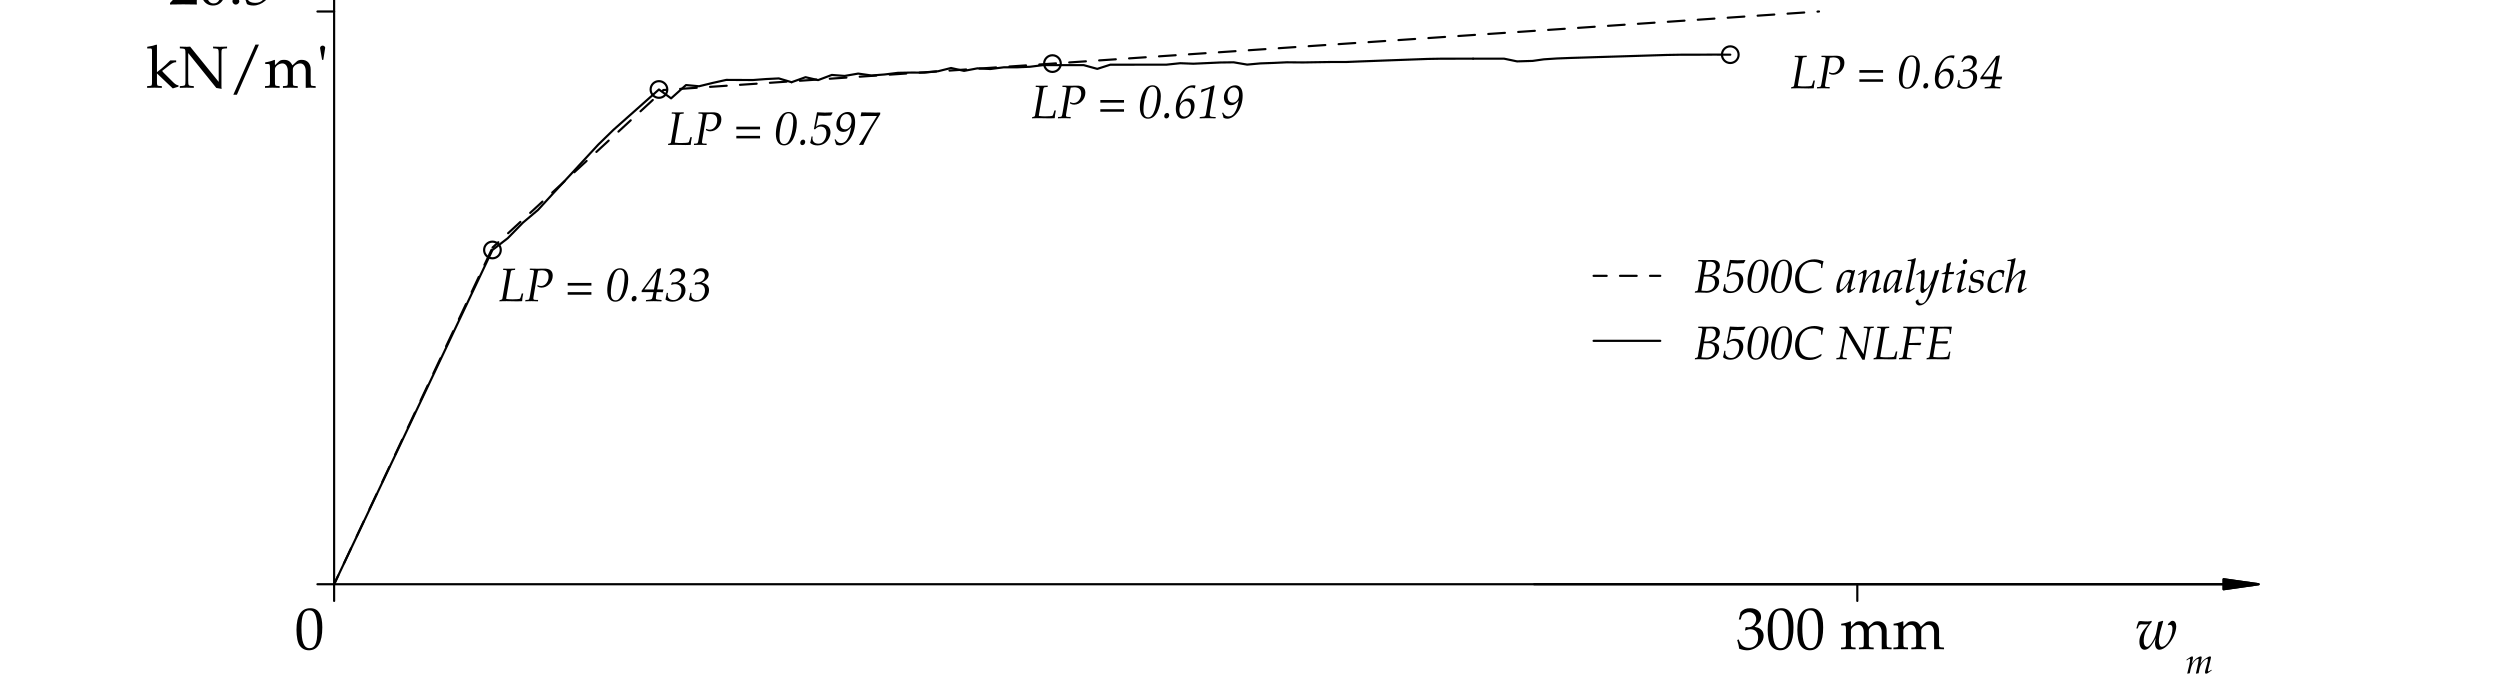
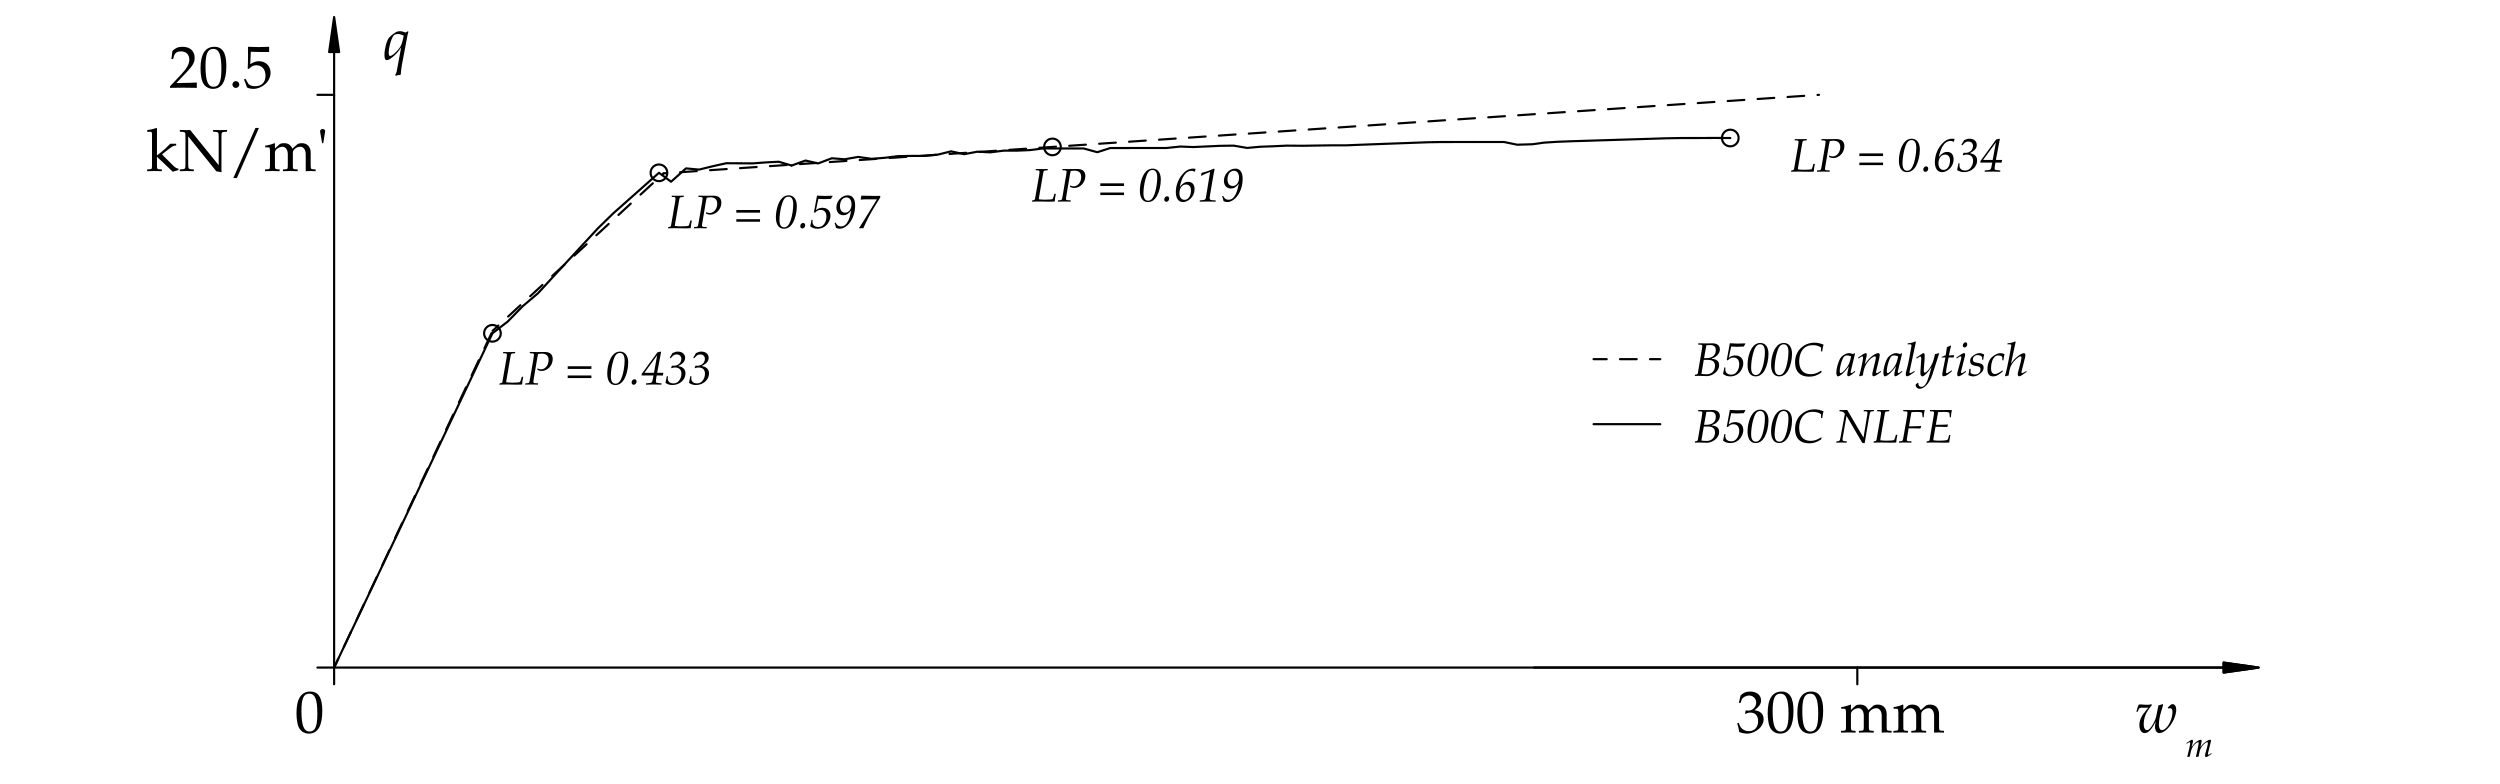
- <svg xmlns="http://www.w3.org/2000/svg" version="1.1" id="svg1" width="566.929" height="158.74" viewBox="0 0 566.929 158.74">
+ <svg xmlns="http://www.w3.org/2000/svg" version="1.1" id="svg1" width="566.929" height="177.637" viewBox="0 0 566.929 177.637">
  <defs id="defs1">
    <clipPath clipPathUnits="userSpaceOnUse" id="clipPath9">
-       <path d="M -0.004,-0.001 V 119.056 H 425.201 V -0.001 H -0.004" transform="matrix(1,0,0,-1,-363.1468,8.656268)" clip-rule="evenodd" id="path9" />
+       <path d="M -0.004,-0.001 V 133.23 H 425.201 V -0.001 H -0.004" transform="matrix(1,0,0,-1,-363.1468,8.65627)" clip-rule="evenodd" id="path9" />
    </clipPath>
    <clipPath clipPathUnits="userSpaceOnUse" id="clipPath10">
-       <path d="M -0.004,-0.001 V 119.056 H 425.201 V -0.001 H -0.004" transform="matrix(1,0,0,-1,-371.7312,4.52241)" clip-rule="evenodd" id="path10" />
+       <path d="M -0.004,-0.001 V 133.23 H 425.201 V -0.001 H -0.004" transform="matrix(1,0,0,-1,-371.7312,4.522413)" clip-rule="evenodd" id="path10" />
    </clipPath>
    <clipPath clipPathUnits="userSpaceOnUse" id="clipPath11">
-       <path d="M -0.004,-0.001 V 119.056 H 425.201 V -0.001 H -0.004" transform="matrix(1,0,0,-1,-288.0435,69.30566)" clip-rule="evenodd" id="path11" />
+       <path d="M -0.004,-0.001 V 133.23 H 425.201 V -0.001 H -0.004" transform="matrix(1,0,0,-1,-288.0435,69.30566)" clip-rule="evenodd" id="path11" />
    </clipPath>
    <clipPath clipPathUnits="userSpaceOnUse" id="clipPath12">
-       <path d="M -0.004,-0.001 V 119.056 H 425.201 V -0.001 H -0.004" transform="matrix(1,0,0,-1,-288.0435,57.96708)" clip-rule="evenodd" id="path12" />
+       <path d="M -0.004,-0.001 V 133.23 H 425.201 V -0.001 H -0.004" transform="matrix(1,0,0,-1,-288.0435,57.96708)" clip-rule="evenodd" id="path12" />
    </clipPath>
    <clipPath clipPathUnits="userSpaceOnUse" id="clipPath13">
-       <path d="M -0.004,-0.001 V 119.056 H 425.201 V -0.001 H -0.004" transform="matrix(1,0,0,-1,-84.80469,67.83481)" clip-rule="evenodd" id="path13" />
+       <path d="M -0.004,-0.001 V 133.23 H 425.201 V -0.001 H -0.004" transform="matrix(1,0,0,-1,-84.80469,67.83481)" clip-rule="evenodd" id="path13" />
    </clipPath>
    <clipPath clipPathUnits="userSpaceOnUse" id="clipPath14">
-       <path d="M -0.004,-0.001 V 119.056 H 425.201 V -0.001 H -0.004" transform="matrix(1,0,0,-1,-113.4846,94.41886)" clip-rule="evenodd" id="path14" />
+       <path d="M -0.004,-0.001 V 133.23 H 425.201 V -0.001 H -0.004" transform="matrix(1,0,0,-1,-113.4846,94.41886)" clip-rule="evenodd" id="path14" />
    </clipPath>
    <clipPath clipPathUnits="userSpaceOnUse" id="clipPath15">
-       <path d="M -0.004,-0.001 V 119.056 H 425.201 V -0.001 H -0.004" transform="matrix(1,0,0,-1,-175.3913,98.95663)" clip-rule="evenodd" id="path15" />
+       <path d="M -0.004,-0.001 V 133.23 H 425.201 V -0.001 H -0.004" transform="matrix(1,0,0,-1,-175.3913,98.95663)" clip-rule="evenodd" id="path15" />
    </clipPath>
    <clipPath clipPathUnits="userSpaceOnUse" id="clipPath16">
-       <path d="M -0.004,-0.001 V 119.056 H 425.201 V -0.001 H -0.004" transform="matrix(1,0,0,-1,-304.4883,104.0446)" clip-rule="evenodd" id="path16" />
+       <path d="M -0.004,-0.001 V 133.23 H 425.201 V -0.001 H -0.004" transform="matrix(1,0,0,-1,-304.4883,104.0446)" clip-rule="evenodd" id="path16" />
    </clipPath>
    <clipPath clipPathUnits="userSpaceOnUse" id="clipPath17">
-       <path d="M -0.004,-0.001 V 119.056 H 425.201 V -0.001 H -0.004" transform="matrix(1,0,0,-1,-295.3004,8.656268)" clip-rule="evenodd" id="path17" />
+       <path d="M -0.004,-0.001 V 133.23 H 425.201 V -0.001 H -0.004" transform="matrix(1,0,0,-1,-295.3004,8.65627)" clip-rule="evenodd" id="path17" />
    </clipPath>
    <clipPath clipPathUnits="userSpaceOnUse" id="clipPath18">
-       <path d="M -0.004,-0.001 V 119.056 H 425.201 V -0.001 H -0.004" transform="matrix(1,0,0,-1,-50.12883,8.656268)" clip-rule="evenodd" id="path18" />
+       <path d="M -0.004,-0.001 V 133.23 H 425.201 V -0.001 H -0.004" transform="matrix(1,0,0,-1,-50.12883,8.65627)" clip-rule="evenodd" id="path18" />
    </clipPath>
    <clipPath clipPathUnits="userSpaceOnUse" id="clipPath19">
-       <path d="M -0.004,-0.001 V 119.056 H 425.201 V -0.001 H -0.004" transform="matrix(1,0,0,-1,-65.15387,123.1125)" clip-rule="evenodd" id="path19" />
+       <path d="M -0.004,-0.001 V 133.23 H 425.201 V -0.001 H -0.004" transform="matrix(1,0,0,-1,-65.15387,123.1125)" clip-rule="evenodd" id="path19" />
    </clipPath>
    <clipPath clipPathUnits="userSpaceOnUse" id="clipPath20">
-       <path d="M -0.004,-0.001 V 119.056 H 425.201 V -0.001 H -0.004" transform="matrix(1,0,0,-1,-28.76206,118.3165)" clip-rule="evenodd" id="path20" />
+       <path d="M -0.004,-0.001 V 133.23 H 425.201 V -0.001 H -0.004" transform="matrix(1,0,0,-1,-28.76207,118.3165)" clip-rule="evenodd" id="path20" />
    </clipPath>
    <clipPath clipPathUnits="userSpaceOnUse" id="clipPath21">
-       <path d="M -0.004,-0.001 V 119.056 H 425.201 V -0.001 H -0.004" transform="matrix(1,0,0,-1,-24.80537,104.1433)" clip-rule="evenodd" id="path21" />
+       <path d="M -0.004,-0.001 V 133.23 H 425.201 V -0.001 H -0.004" transform="matrix(1,0,0,-1,-24.80537,104.1433)" clip-rule="evenodd" id="path21" />
    </clipPath>
  </defs>
  <g id="g1">
-     <path id="path1" d="m 113.491,103.836 c 0,0.783 -0.635,1.417 -1.417,1.417 m 0,0 c -0.783,0 -1.417,-0.635 -1.417,-1.417 m 0,0 c 0,-0.783 0.635,-1.417 1.417,-1.417 m 0,0 c 0.783,0 1.417,0.635 1.417,1.417" style="fill:none;stroke:#000000;stroke-width:0.368;stroke-linecap:round;stroke-linejoin:round;stroke-miterlimit:10;stroke-dasharray:none;stroke-opacity:1" transform="matrix(1.333333,0,0,-1.333333,0,158.74)" />
-     <path id="path2" d="m 85.17,76.54 c 0,0.783 -0.635,1.417 -1.417,1.417 m 0,0 c -0.783,0 -1.417,-0.635 -1.417,-1.417 m 0,0 c 0,-0.783 0.635,-1.417 1.417,-1.417 m 0,0 c 0.783,0 1.417,0.635 1.417,1.417" style="fill:none;stroke:#000000;stroke-width:0.368;stroke-linecap:round;stroke-linejoin:round;stroke-miterlimit:10;stroke-dasharray:none;stroke-opacity:1" transform="matrix(1.333333,0,0,-1.333333,0,158.74)" />
-     <path id="path3" d="m 180.417,108.239 c 0,0.783 -0.635,1.417 -1.417,1.417 m 0,0 c -0.783,0 -1.417,-0.635 -1.417,-1.417 m 0,0 c 0,-0.783 0.635,-1.417 1.417,-1.417 m 0,0 c 0.783,0 1.417,0.635 1.417,1.417" style="fill:none;stroke:#000000;stroke-width:0.368;stroke-linecap:round;stroke-linejoin:round;stroke-miterlimit:10;stroke-dasharray:none;stroke-opacity:1" transform="matrix(1.333333,0,0,-1.333333,0,158.74)" />
-     <path id="path4" d="m 295.702,109.756 c 0,0.783 -0.635,1.417 -1.417,1.417 m 0,0 c -0.783,0 -1.417,-0.635 -1.417,-1.417 m 0,0 c 0,-0.783 0.635,-1.417 1.417,-1.417 m 0,0 c 0.783,0 1.417,0.635 1.417,1.417" style="fill:none;stroke:#000000;stroke-width:0.368;stroke-linecap:round;stroke-linejoin:round;stroke-miterlimit:10;stroke-dasharray:none;stroke-opacity:1" transform="matrix(1.333333,0,0,-1.333333,0,158.74)" />
-     <path id="path5" d="m 56.827,19.688 0.699,1.485 m 0.966,2.052 1.207,2.565 m 0.966,2.052 1.207,2.565 m 0.966,2.052 1.207,2.565 m 0.966,2.052 1.207,2.565 m 0.966,2.052 1.207,2.565 m 0.966,2.052 1.207,2.565 m 0.966,2.052 1.207,2.565 m 0.966,2.052 1.207,2.565 m 0.966,2.052 1.207,2.565 m 0.966,2.052 1.207,2.565 m 0.966,2.052 1.207,2.565 m 0.966,2.052 1.207,2.565 M 56.827,19.688 v 0 m 26.954,57.274 v 0 l 0.972,0.895 m 1.668,1.536 2.085,1.92 m 1.668,1.536 2.085,1.92 m 1.668,1.536 2.085,1.92 m 1.668,1.536 2.085,1.92 m 1.668,1.536 2.085,1.92 m 1.668,1.536 2.085,1.92 m 1.668,1.536 2.085,1.92 m 1.668,1.536 0.172,0.158 M 83.781,76.962 v 0 m 29.086,26.783 v 0 l 0.547,0.037 m 2.262,0.154 2.828,0.192 m 2.262,0.154 2.828,0.192 m 2.263,0.154 2.828,0.192 m 2.263,0.154 2.828,0.192 m 2.263,0.154 2.828,0.192 m 2.262,0.154 2.828,0.192 m 2.263,0.154 2.828,0.192 m 2.262,0.154 2.828,0.192 m 2.263,0.154 2.828,0.192 m 2.263,0.154 2.828,0.192 m 2.262,0.154 2.828,0.192 m 2.263,0.154 2.828,0.192 m 2.263,0.154 2.828,0.192 m 2.262,0.154 2.828,0.192 m 2.263,0.154 2.828,0.192 m 2.262,0.154 2.828,0.192 m 2.263,0.154 2.828,0.192 m 2.263,0.154 2.828,0.192 m 2.262,0.154 2.828,0.192 m 2.263,0.154 2.828,0.192 m 2.262,0.154 2.828,0.192 m 2.263,0.154 2.828,0.192 m 2.263,0.154 2.828,0.192" style="fill:none;stroke:#000000;stroke-width:0.368;stroke-linecap:round;stroke-linejoin:round;stroke-miterlimit:10;stroke-dasharray:none;stroke-opacity:1" transform="matrix(1.333333,0,0,-1.333333,0,158.74)" />
-     <path id="path6" d="m 232.761,111.892 2.828,0.192 m 2.263,0.154 2.828,0.192 m 2.262,0.154 2.828,0.192 m 2.263,0.154 2.828,0.192 m 2.263,0.154 2.828,0.192 m 2.262,0.154 2.828,0.192 m 2.263,0.154 2.828,0.192 m 2.262,0.154 2.828,0.192 m 2.263,0.154 2.828,0.192 m 2.262,0.154 2.828,0.192 m 2.263,0.154 2.828,0.192 m 2.263,0.154 2.828,0.192 m 2.262,0.154 2.828,0.192 m 2.263,0.154 2.828,0.192 m 2.262,0.154 2.828,0.192 m 2.263,0.154 0.248,0.017 m -196.502,-13.351 v 0 m 196.502,13.351 v 0 M 56.827,19.688 l 2.448,5.168 2.448,5.168 2.447,5.168 2.448,5.168 2.448,5.169 2.448,5.168 2.447,5.168 2.448,5.169 2.448,5.168 2.448,5.169 2.447,5.168 2.599,1.997 2.569,2.632 2.589,2.189 2.561,2.796 2.561,2.769 2.562,2.77 2.562,2.769 2.573,2.506 2.581,2.29 2.582,2.29 2.581,2.29 2.065,-1.512 2.535,2.264 2.22,-0.205 2.345,0.574 2.281,0.507 2.261,-0.011 2.256,-0.013 2.241,0.168 2.185,0.109 2.169,-0.644" style="fill:none;stroke:#000000;stroke-width:0.368;stroke-linecap:round;stroke-linejoin:round;stroke-miterlimit:10;stroke-dasharray:none;stroke-opacity:1" transform="matrix(1.333333,0,0,-1.333333,0,158.74)" />
-     <path id="path7" d="m 134.632,105.074 2.371,0.851 2.137,-0.496 2.334,0.881 2.183,-0.169 2.299,0.399 2.28,-0.323 2.231,0.173 2.26,0.279 2.232,0.043 2.278,-0.004 2.323,0.232 2.194,0.55 2.208,-0.489 2.268,0.429 2.209,-0.114 2.293,0.293 2.206,-0.004 2.247,0.097 2.268,0.281 2.336,-0.007 2.259,0.003 h 2.258 l 2.319,-0.638 2.218,0.712 h 2.377 l 2.376,10e-4 h 2.376 2.376 l 2.384,0.25 2.234,-0.087 2.29,0.105 2.29,0.105 2.268,0.03 2.301,-0.389 2.264,0.205 2.232,0.081 2.243,0.105 2.771,-0.024 2.257,0.038 2.598,0.038 h 2.495 l 2.297,0.094 2.309,0.085 2.309,0.087 2.309,0.085 2.309,0.085 2.31,0.085 2.342,0.041 2.756,0.001 2.628,10e-4" style="fill:none;stroke:#000000;stroke-width:0.368;stroke-linecap:round;stroke-linejoin:round;stroke-miterlimit:10;stroke-dasharray:none;stroke-opacity:1" transform="matrix(1.333333,0,0,-1.333333,0,158.74)" />
-     <path id="path8" d="m 250.545,109.078 h 2.583 2.672 l 2.22,-0.462 2.651,0.08 1.908,0.269 2.231,0.145 2.329,0.091 2.334,0.072 2.334,0.074 2.334,0.072 2.334,0.072 2.334,0.072 2.334,0.074 2.334,0.072 2.512,0.043 h 2.763 l 2.833,0.016 2.7,-0.013 M 271.036,61.085 h 11.339 m -11.339,11.055 h 2.224 m 2.268,0 h 2.835 m 2.268,0 h 1.744 m -11.339,0 v 0 m 11.339,0 v 0 M 315.889,19.688 V 16.853 M 56.827,19.688 v -2.835 m 0,2.835 h -2.835 m 2.835,97.409 h -2.835" style="fill:none;stroke:#000000;stroke-width:0.368;stroke-linecap:round;stroke-linejoin:round;stroke-miterlimit:10;stroke-dasharray:none;stroke-opacity:1" transform="matrix(1.333333,0,0,-1.333333,0,158.74)" />
-     <text id="text8" xml:space="preserve" transform="matrix(1.333333,0,0,1.333333,484.1957,147.1983)" clip-path="url(#clipPath9)">
+     <path id="path1" d="m 113.491,103.836 c 0,0.783 -0.635,1.417 -1.417,1.417 m 0,0 c -0.783,0 -1.417,-0.635 -1.417,-1.417 m 0,0 c 0,-0.783 0.635,-1.417 1.417,-1.417 m 0,0 c 0.783,0 1.417,0.635 1.417,1.417" style="fill:none;stroke:#000000;stroke-width:0.368;stroke-linecap:round;stroke-linejoin:round;stroke-miterlimit:10;stroke-dasharray:none;stroke-opacity:1" transform="matrix(1.333333,0,0,-1.333333,0,177.6373)" />
+     <path id="path2" d="m 85.17,76.54 c 0,0.783 -0.635,1.417 -1.417,1.417 m 0,0 c -0.783,0 -1.417,-0.635 -1.417,-1.417 m 0,0 c 0,-0.783 0.635,-1.417 1.417,-1.417 m 0,0 c 0.783,0 1.417,0.635 1.417,1.417" style="fill:none;stroke:#000000;stroke-width:0.368;stroke-linecap:round;stroke-linejoin:round;stroke-miterlimit:10;stroke-dasharray:none;stroke-opacity:1" transform="matrix(1.333333,0,0,-1.333333,0,177.6373)" />
+     <path id="path3" d="m 180.417,108.239 c 0,0.783 -0.635,1.417 -1.417,1.417 m 0,0 c -0.783,0 -1.417,-0.635 -1.417,-1.417 m 0,0 c 0,-0.783 0.635,-1.417 1.417,-1.417 m 0,0 c 0.783,0 1.417,0.635 1.417,1.417" style="fill:none;stroke:#000000;stroke-width:0.368;stroke-linecap:round;stroke-linejoin:round;stroke-miterlimit:10;stroke-dasharray:none;stroke-opacity:1" transform="matrix(1.333333,0,0,-1.333333,0,177.6373)" />
+     <path id="path4" d="m 295.702,109.756 c 0,0.783 -0.635,1.417 -1.417,1.417 m 0,0 c -0.783,0 -1.417,-0.635 -1.417,-1.417 m 0,0 c 0,-0.783 0.635,-1.417 1.417,-1.417 m 0,0 c 0.783,0 1.417,0.635 1.417,1.417" style="fill:none;stroke:#000000;stroke-width:0.368;stroke-linecap:round;stroke-linejoin:round;stroke-miterlimit:10;stroke-dasharray:none;stroke-opacity:1" transform="matrix(1.333333,0,0,-1.333333,0,177.6373)" />
+     <path id="path5" d="m 56.827,19.688 0.699,1.485 m 0.966,2.052 1.207,2.565 m 0.966,2.052 1.207,2.565 m 0.966,2.052 1.207,2.565 m 0.966,2.052 1.207,2.565 m 0.966,2.052 1.207,2.565 m 0.966,2.052 1.207,2.565 m 0.966,2.052 1.207,2.565 m 0.966,2.052 1.207,2.565 m 0.966,2.052 1.207,2.565 m 0.966,2.052 1.207,2.565 m 0.966,2.052 1.207,2.565 m 0.966,2.052 1.207,2.565 M 56.827,19.688 v 0 m 26.954,57.274 v 0 l 0.972,0.895 m 1.668,1.536 2.085,1.92 m 1.668,1.536 2.085,1.92 m 1.668,1.536 2.085,1.92 m 1.668,1.536 2.085,1.92 m 1.668,1.536 2.085,1.92 m 1.668,1.536 2.085,1.92 m 1.668,1.536 2.085,1.92 m 1.668,1.536 0.172,0.158 M 83.781,76.962 v 0 m 29.086,26.783 v 0 l 0.547,0.037 m 2.262,0.154 2.828,0.192 m 2.262,0.154 2.828,0.192 m 2.263,0.154 2.828,0.192 m 2.263,0.154 2.828,0.192 m 2.263,0.154 2.828,0.192 m 2.262,0.154 2.828,0.192 m 2.263,0.154 2.828,0.192 m 2.262,0.154 2.828,0.192 m 2.263,0.154 2.828,0.192 m 2.263,0.154 2.828,0.192 m 2.262,0.154 2.828,0.192 m 2.263,0.154 2.828,0.192 m 2.263,0.154 2.828,0.192 m 2.262,0.154 2.828,0.192 m 2.263,0.154 2.828,0.192 m 2.262,0.154 2.828,0.192 m 2.263,0.154 2.828,0.192 m 2.263,0.154 2.828,0.192 m 2.262,0.154 2.828,0.192 m 2.263,0.154 2.828,0.192 m 2.262,0.154 2.828,0.192 m 2.263,0.154 2.828,0.192 m 2.263,0.154 2.828,0.192" style="fill:none;stroke:#000000;stroke-width:0.368;stroke-linecap:round;stroke-linejoin:round;stroke-miterlimit:10;stroke-dasharray:none;stroke-opacity:1" transform="matrix(1.333333,0,0,-1.333333,0,177.6373)" />
+     <path id="path6" d="m 232.761,111.892 2.828,0.192 m 2.263,0.154 2.828,0.192 m 2.262,0.154 2.828,0.192 m 2.263,0.154 2.828,0.192 m 2.263,0.154 2.828,0.192 m 2.262,0.154 2.828,0.192 m 2.263,0.154 2.828,0.192 m 2.262,0.154 2.828,0.192 m 2.263,0.154 2.828,0.192 m 2.262,0.154 2.828,0.192 m 2.263,0.154 2.828,0.192 m 2.263,0.154 2.828,0.192 m 2.262,0.154 2.828,0.192 m 2.263,0.154 2.828,0.192 m 2.262,0.154 2.828,0.192 m 2.263,0.154 0.248,0.017 m -196.502,-13.351 v 0 m 196.502,13.351 v 0 M 56.827,19.688 l 2.448,5.168 2.448,5.168 2.447,5.168 2.448,5.168 2.448,5.169 2.448,5.168 2.447,5.168 2.448,5.169 2.448,5.168 2.448,5.169 2.447,5.168 2.599,1.997 2.569,2.632 2.589,2.189 2.561,2.796 2.561,2.769 2.562,2.77 2.562,2.769 2.573,2.506 2.581,2.29 2.582,2.29 2.581,2.29 2.065,-1.512 2.535,2.264 2.22,-0.205 2.345,0.574 2.281,0.507 2.261,-0.011 2.256,-0.013 2.241,0.168 2.185,0.109 2.169,-0.644" style="fill:none;stroke:#000000;stroke-width:0.368;stroke-linecap:round;stroke-linejoin:round;stroke-miterlimit:10;stroke-dasharray:none;stroke-opacity:1" transform="matrix(1.333333,0,0,-1.333333,0,177.6373)" />
+     <path id="path7" d="m 134.632,105.074 2.371,0.851 2.137,-0.496 2.334,0.881 2.183,-0.169 2.299,0.399 2.28,-0.323 2.231,0.173 2.26,0.279 2.232,0.043 2.278,-0.004 2.323,0.232 2.194,0.55 2.208,-0.489 2.268,0.429 2.209,-0.114 2.293,0.293 2.206,-0.004 2.247,0.097 2.268,0.281 2.336,-0.007 2.259,0.003 h 2.258 l 2.319,-0.638 2.218,0.712 h 2.377 l 2.376,10e-4 h 2.376 2.376 l 2.384,0.25 2.234,-0.087 2.29,0.105 2.29,0.105 2.268,0.03 2.301,-0.389 2.264,0.205 2.232,0.081 2.243,0.105 2.771,-0.024 2.257,0.038 2.598,0.038 h 2.495 l 2.297,0.094 2.309,0.085 2.309,0.087 2.309,0.085 2.309,0.085 2.31,0.085 2.342,0.041 2.756,0.001 2.628,10e-4" style="fill:none;stroke:#000000;stroke-width:0.368;stroke-linecap:round;stroke-linejoin:round;stroke-miterlimit:10;stroke-dasharray:none;stroke-opacity:1" transform="matrix(1.333333,0,0,-1.333333,0,177.6373)" />
+     <path id="path8" d="m 250.545,109.078 h 2.583 2.672 l 2.22,-0.462 2.651,0.08 1.908,0.269 2.231,0.145 2.329,0.091 2.334,0.072 2.334,0.074 2.334,0.072 2.334,0.072 2.334,0.072 2.334,0.074 2.334,0.072 2.512,0.043 h 2.763 l 2.833,0.016 2.7,-0.013 M 271.036,61.085 h 11.339 m -11.339,11.055 h 2.224 m 2.268,0 h 2.835 m 2.268,0 h 1.744 m -11.339,0 v 0 m 11.339,0 v 0 M 315.889,19.688 V 16.853 M 56.827,19.688 v -2.835 m 0,2.835 h -2.835 m 2.835,97.409 h -2.835" style="fill:none;stroke:#000000;stroke-width:0.368;stroke-linecap:round;stroke-linejoin:round;stroke-miterlimit:10;stroke-dasharray:none;stroke-opacity:1" transform="matrix(1.333333,0,0,-1.333333,0,177.6373)" />
+     <text id="text8" xml:space="preserve" transform="matrix(1.333333,0,0,1.333333,484.1957,166.0956)" clip-path="url(#clipPath9)">
      <tspan style="font-style:italic;font-variant:normal;font-weight:normal;font-stretch:normal;font-size:10.007px;font-family:'Palatino Linotype';writing-mode:lr-tb;fill:#000000;fill-opacity:1;fill-rule:nonzero;stroke:none" x="0" y="0" id="tspan8">w</tspan>
    </text>
-     <text id="text9" xml:space="preserve" transform="matrix(1.333333,0,0,1.333333,495.6415,152.7101)" clip-path="url(#clipPath10)">
+     <text id="text9" xml:space="preserve" transform="matrix(1.333333,0,0,1.333333,495.6415,171.6075)" clip-path="url(#clipPath10)">
      <tspan style="font-style:italic;font-variant:normal;font-weight:normal;font-stretch:normal;font-size:6.004px;font-family:'Palatino Linotype';writing-mode:lr-tb;fill:#000000;fill-opacity:1;fill-rule:nonzero;stroke:none" x="0" y="0" id="tspan9">m</tspan>
    </text>
-     <text id="text10" xml:space="preserve" transform="matrix(1.333333,0,0,1.333333,384.0579,66.33245)" clip-path="url(#clipPath11)">
+     <text id="text10" xml:space="preserve" transform="matrix(1.333333,0,0,1.333333,384.0579,85.22979)" clip-path="url(#clipPath11)">
      <tspan style="font-style:italic;font-variant:normal;font-weight:normal;font-stretch:normal;font-size:8.006px;font-family:'Palatino Linotype';writing-mode:lr-tb;fill:#000000;fill-opacity:1;fill-rule:nonzero;stroke:none" x="0 4.891 8.894 12.897 16.9 22.24 24.241 27.796 32.247 35.801 38.027 42.03 44.696 46.921 50.036 53.294" y="0" id="tspan10">B500C analytisch</tspan>
    </text>
-     <text id="text11" xml:space="preserve" transform="matrix(1.333333,0,0,1.333333,384.0579,81.45056)" clip-path="url(#clipPath12)">
+     <text id="text11" xml:space="preserve" transform="matrix(1.333333,0,0,1.333333,384.0579,100.3479)" clip-path="url(#clipPath12)">
      <tspan style="font-style:italic;font-variant:normal;font-weight:normal;font-stretch:normal;font-size:8.006px;font-family:'Palatino Linotype';writing-mode:lr-tb;fill:#000000;fill-opacity:1;fill-rule:nonzero;stroke:none" x="0 4.891 8.894 12.897 16.9 22.24 24.241 30.47 34.921 39.372" y="0" id="tspan11">B500C NLFE</tspan>
    </text>
-     <text id="text12" xml:space="preserve" transform="matrix(1.333333,0,0,1.333333,113.0729,68.29359)" clip-path="url(#clipPath13)">
+     <text id="text12" xml:space="preserve" transform="matrix(1.333333,0,0,1.333333,113.0729,87.19092)" clip-path="url(#clipPath13)">
      <tspan style="font-style:italic;font-variant:normal;font-weight:normal;font-stretch:normal;font-size:8.006px;font-family:'Palatino Linotype';writing-mode:lr-tb;fill:#000000;fill-opacity:1;fill-rule:nonzero;stroke:none" x="0 4.451 9.343 11.344 15.347 17.348 21.351 23.353 27.355 31.358" y="0" id="tspan12">LP = 0.433</tspan>
    </text>
-     <text id="text13" xml:space="preserve" transform="matrix(1.333333,0,0,1.333333,151.3128,32.84819)" clip-path="url(#clipPath14)">
+     <text id="text13" xml:space="preserve" transform="matrix(1.333333,0,0,1.333333,151.3128,51.74552)" clip-path="url(#clipPath14)">
      <tspan style="font-style:italic;font-variant:normal;font-weight:normal;font-stretch:normal;font-size:8.006px;font-family:'Palatino Linotype';writing-mode:lr-tb;fill:#000000;fill-opacity:1;fill-rule:nonzero;stroke:none" x="0 4.451 9.343 11.344 15.347 17.348 21.351 23.353 27.355 31.358" y="0" id="tspan13">LP = 0.597</tspan>
    </text>
-     <text id="text14" xml:space="preserve" transform="matrix(1.333333,0,0,1.333333,233.855,26.79783)" clip-path="url(#clipPath15)">
+     <text id="text14" xml:space="preserve" transform="matrix(1.333333,0,0,1.333333,233.855,45.69516)" clip-path="url(#clipPath15)">
      <tspan style="font-style:italic;font-variant:normal;font-weight:normal;font-stretch:normal;font-size:8.006px;font-family:'Palatino Linotype';writing-mode:lr-tb;fill:#000000;fill-opacity:1;fill-rule:nonzero;stroke:none" x="0 4.451 9.343 11.344 15.347 17.348 21.351 23.353 27.355 31.358" y="0" id="tspan14">LP = 0.619</tspan>
    </text>
-     <text id="text15" xml:space="preserve" transform="matrix(1.333333,0,0,1.333333,405.9844,20.01393)" clip-path="url(#clipPath16)">
+     <text id="text15" xml:space="preserve" transform="matrix(1.333333,0,0,1.333333,405.9844,38.91127)" clip-path="url(#clipPath16)">
      <tspan style="font-style:italic;font-variant:normal;font-weight:normal;font-stretch:normal;font-size:8.006px;font-family:'Palatino Linotype';writing-mode:lr-tb;fill:#000000;fill-opacity:1;fill-rule:nonzero;stroke:none" x="0 4.451 9.343 11.344 15.347 17.348 21.351 23.353 27.355 31.358" y="0" id="tspan15">LP = 0.634</tspan>
    </text>
-     <text id="text16" xml:space="preserve" transform="matrix(1.333333,0,0,1.333333,393.7339,147.1983)" clip-path="url(#clipPath17)">
+     <text id="text16" xml:space="preserve" transform="matrix(1.333333,0,0,1.333333,393.7339,166.0956)" clip-path="url(#clipPath17)">
      <tspan style="font-variant:normal;font-weight:normal;font-stretch:normal;font-size:10.092px;font-family:'Palatino Linotype';writing-mode:lr-tb;fill:#000000;fill-opacity:1;fill-rule:nonzero;stroke:none" x="0 5.046 10.092 15.137 17.66 26.571" y="0" id="tspan16">300 mm</tspan>
    </text>
-     <text id="text17" xml:space="preserve" transform="matrix(1.333333,0,0,1.333333,66.83844,147.1983)" clip-path="url(#clipPath18)">
+     <text id="text17" xml:space="preserve" transform="matrix(1.333333,0,0,1.333333,66.83844,166.0956)" clip-path="url(#clipPath18)">
      <tspan style="font-variant:normal;font-weight:normal;font-stretch:normal;font-size:10.092px;font-family:'Palatino Linotype';writing-mode:lr-tb;fill:#000000;fill-opacity:1;fill-rule:nonzero;stroke:none" x="0" y="0" id="tspan17">0</tspan>
    </text>
-     <text id="text18" xml:space="preserve" transform="matrix(1.333333,0,0,1.333333,86.87183,-5.41)" clip-path="url(#clipPath19)">
+     <text id="text18" xml:space="preserve" transform="matrix(1.333333,0,0,1.333333,86.87183,13.48733)" clip-path="url(#clipPath19)">
      <tspan style="font-style:italic;font-variant:normal;font-weight:normal;font-stretch:normal;font-size:10.007px;font-family:'Palatino Linotype';writing-mode:lr-tb;fill:#000000;fill-opacity:1;fill-rule:nonzero;stroke:none" x="0" y="0" id="tspan18">q</tspan>
    </text>
-     <text id="text19" xml:space="preserve" transform="matrix(1.333333,0,0,1.333333,38.34941,0.9846267)" clip-path="url(#clipPath20)">
+     <text id="text19" xml:space="preserve" transform="matrix(1.333333,0,0,1.333333,38.34943,19.88196)" clip-path="url(#clipPath20)">
      <tspan style="font-variant:normal;font-weight:normal;font-stretch:normal;font-size:10.092px;font-family:'Palatino Linotype';writing-mode:lr-tb;fill:#000000;fill-opacity:1;fill-rule:nonzero;stroke:none" x="0 5.046 10.092 12.615 17.66" y="0" id="tspan19">20.5 </tspan>
    </text>
-     <text id="text20" xml:space="preserve" transform="matrix(1.333333,0,0,1.333333,33.07383,19.88227)" clip-path="url(#clipPath21)">
+     <text id="text20" xml:space="preserve" transform="matrix(1.333333,0,0,1.333333,33.07383,38.7796)" clip-path="url(#clipPath21)">
      <tspan style="font-variant:normal;font-weight:normal;font-stretch:normal;font-size:10.092px;font-family:'Palatino Linotype';writing-mode:lr-tb;fill:#000000;fill-opacity:1;fill-rule:nonzero;stroke:none" x="0 5.611 13.997 17.226 26.137" y="0" id="tspan20">kN/m'</tspan>
    </text>
-     <path id="path22" d="m 260.922,19.688 h 123.22 m -5.953,0 h -0.425 m 6.378,0 v 0 l -5.953,0.85 v -1.701 l 5.953,0.85" style="fill:none;stroke:#000000;stroke-width:0.368;stroke-linecap:round;stroke-linejoin:round;stroke-miterlimit:10;stroke-dasharray:none;stroke-opacity:1" transform="matrix(1.333333,0,0,-1.333333,0,158.74)" />
-     <path id="path23" d="m 378.189,18.838 5.953,0.85 -5.953,0.85 z" style="fill:#000000;fill-opacity:1;fill-rule:nonzero;stroke:none" transform="matrix(1.333333,0,0,-1.333333,0,158.74)" />
-     <path id="path24" d="m 56.827,19.688 h 327.314 m -5.953,0 h -0.425 m 6.378,0 v 0 l -5.953,0.85 v -1.701 l 5.953,0.85" style="fill:none;stroke:#000000;stroke-width:0.368;stroke-linecap:round;stroke-linejoin:round;stroke-miterlimit:10;stroke-dasharray:none;stroke-opacity:1" transform="matrix(1.333333,0,0,-1.333333,0,158.74)" />
-     <path id="path25" d="m 378.189,18.838 5.953,0.85 -5.953,0.85 z" style="fill:#000000;fill-opacity:1;fill-rule:nonzero;stroke:none" transform="matrix(1.333333,0,0,-1.333333,0,158.74)" />
-     <path id="path26" d="m 56.827,19.688 v 99.368" style="fill:none;stroke:#000000;stroke-width:0.368;stroke-linecap:round;stroke-linejoin:round;stroke-miterlimit:10;stroke-dasharray:none;stroke-opacity:1" transform="matrix(1.333333,0,0,-1.333333,0,158.74)" />
+     <path id="path22" d="m 260.922,19.688 h 123.22 m -5.953,0 h -0.425 m 6.378,0 v 0 l -5.953,0.85 v -1.701 l 5.953,0.85" style="fill:none;stroke:#000000;stroke-width:0.368;stroke-linecap:round;stroke-linejoin:round;stroke-miterlimit:10;stroke-dasharray:none;stroke-opacity:1" transform="matrix(1.333333,0,0,-1.333333,0,177.6373)" />
+     <path id="path23" d="m 378.189,18.838 5.953,0.85 -5.953,0.85 z" style="fill:#000000;fill-opacity:1;fill-rule:nonzero;stroke:none" transform="matrix(1.333333,0,0,-1.333333,0,177.6373)" />
+     <path id="path24" d="m 56.827,19.688 h 327.314 m -5.953,0 h -0.425 m 6.378,0 v 0 l -5.953,0.85 v -1.701 l 5.953,0.85" style="fill:none;stroke:#000000;stroke-width:0.368;stroke-linecap:round;stroke-linejoin:round;stroke-miterlimit:10;stroke-dasharray:none;stroke-opacity:1" transform="matrix(1.333333,0,0,-1.333333,0,177.6373)" />
+     <path id="path25" d="m 378.189,18.838 5.953,0.85 -5.953,0.85 z" style="fill:#000000;fill-opacity:1;fill-rule:nonzero;stroke:none" transform="matrix(1.333333,0,0,-1.333333,0,177.6373)" />
+     <path id="path26" d="m 56.827,19.688 v 110.639 m 0,-5.953 v -0.425 m 0,6.378 v 0 l -0.85,-5.953 h 1.701 l -0.85,5.953" style="fill:none;stroke:#000000;stroke-width:0.368;stroke-linecap:round;stroke-linejoin:round;stroke-miterlimit:10;stroke-dasharray:none;stroke-opacity:1" transform="matrix(1.333333,0,0,-1.333333,0,177.6373)" />
+     <path id="path27" d="m 57.678,124.374 -0.85,5.953 -0.85,-5.953 z" style="fill:#000000;fill-opacity:1;fill-rule:nonzero;stroke:none" transform="matrix(1.333333,0,0,-1.333333,0,177.6373)" />
  </g>
</svg>
